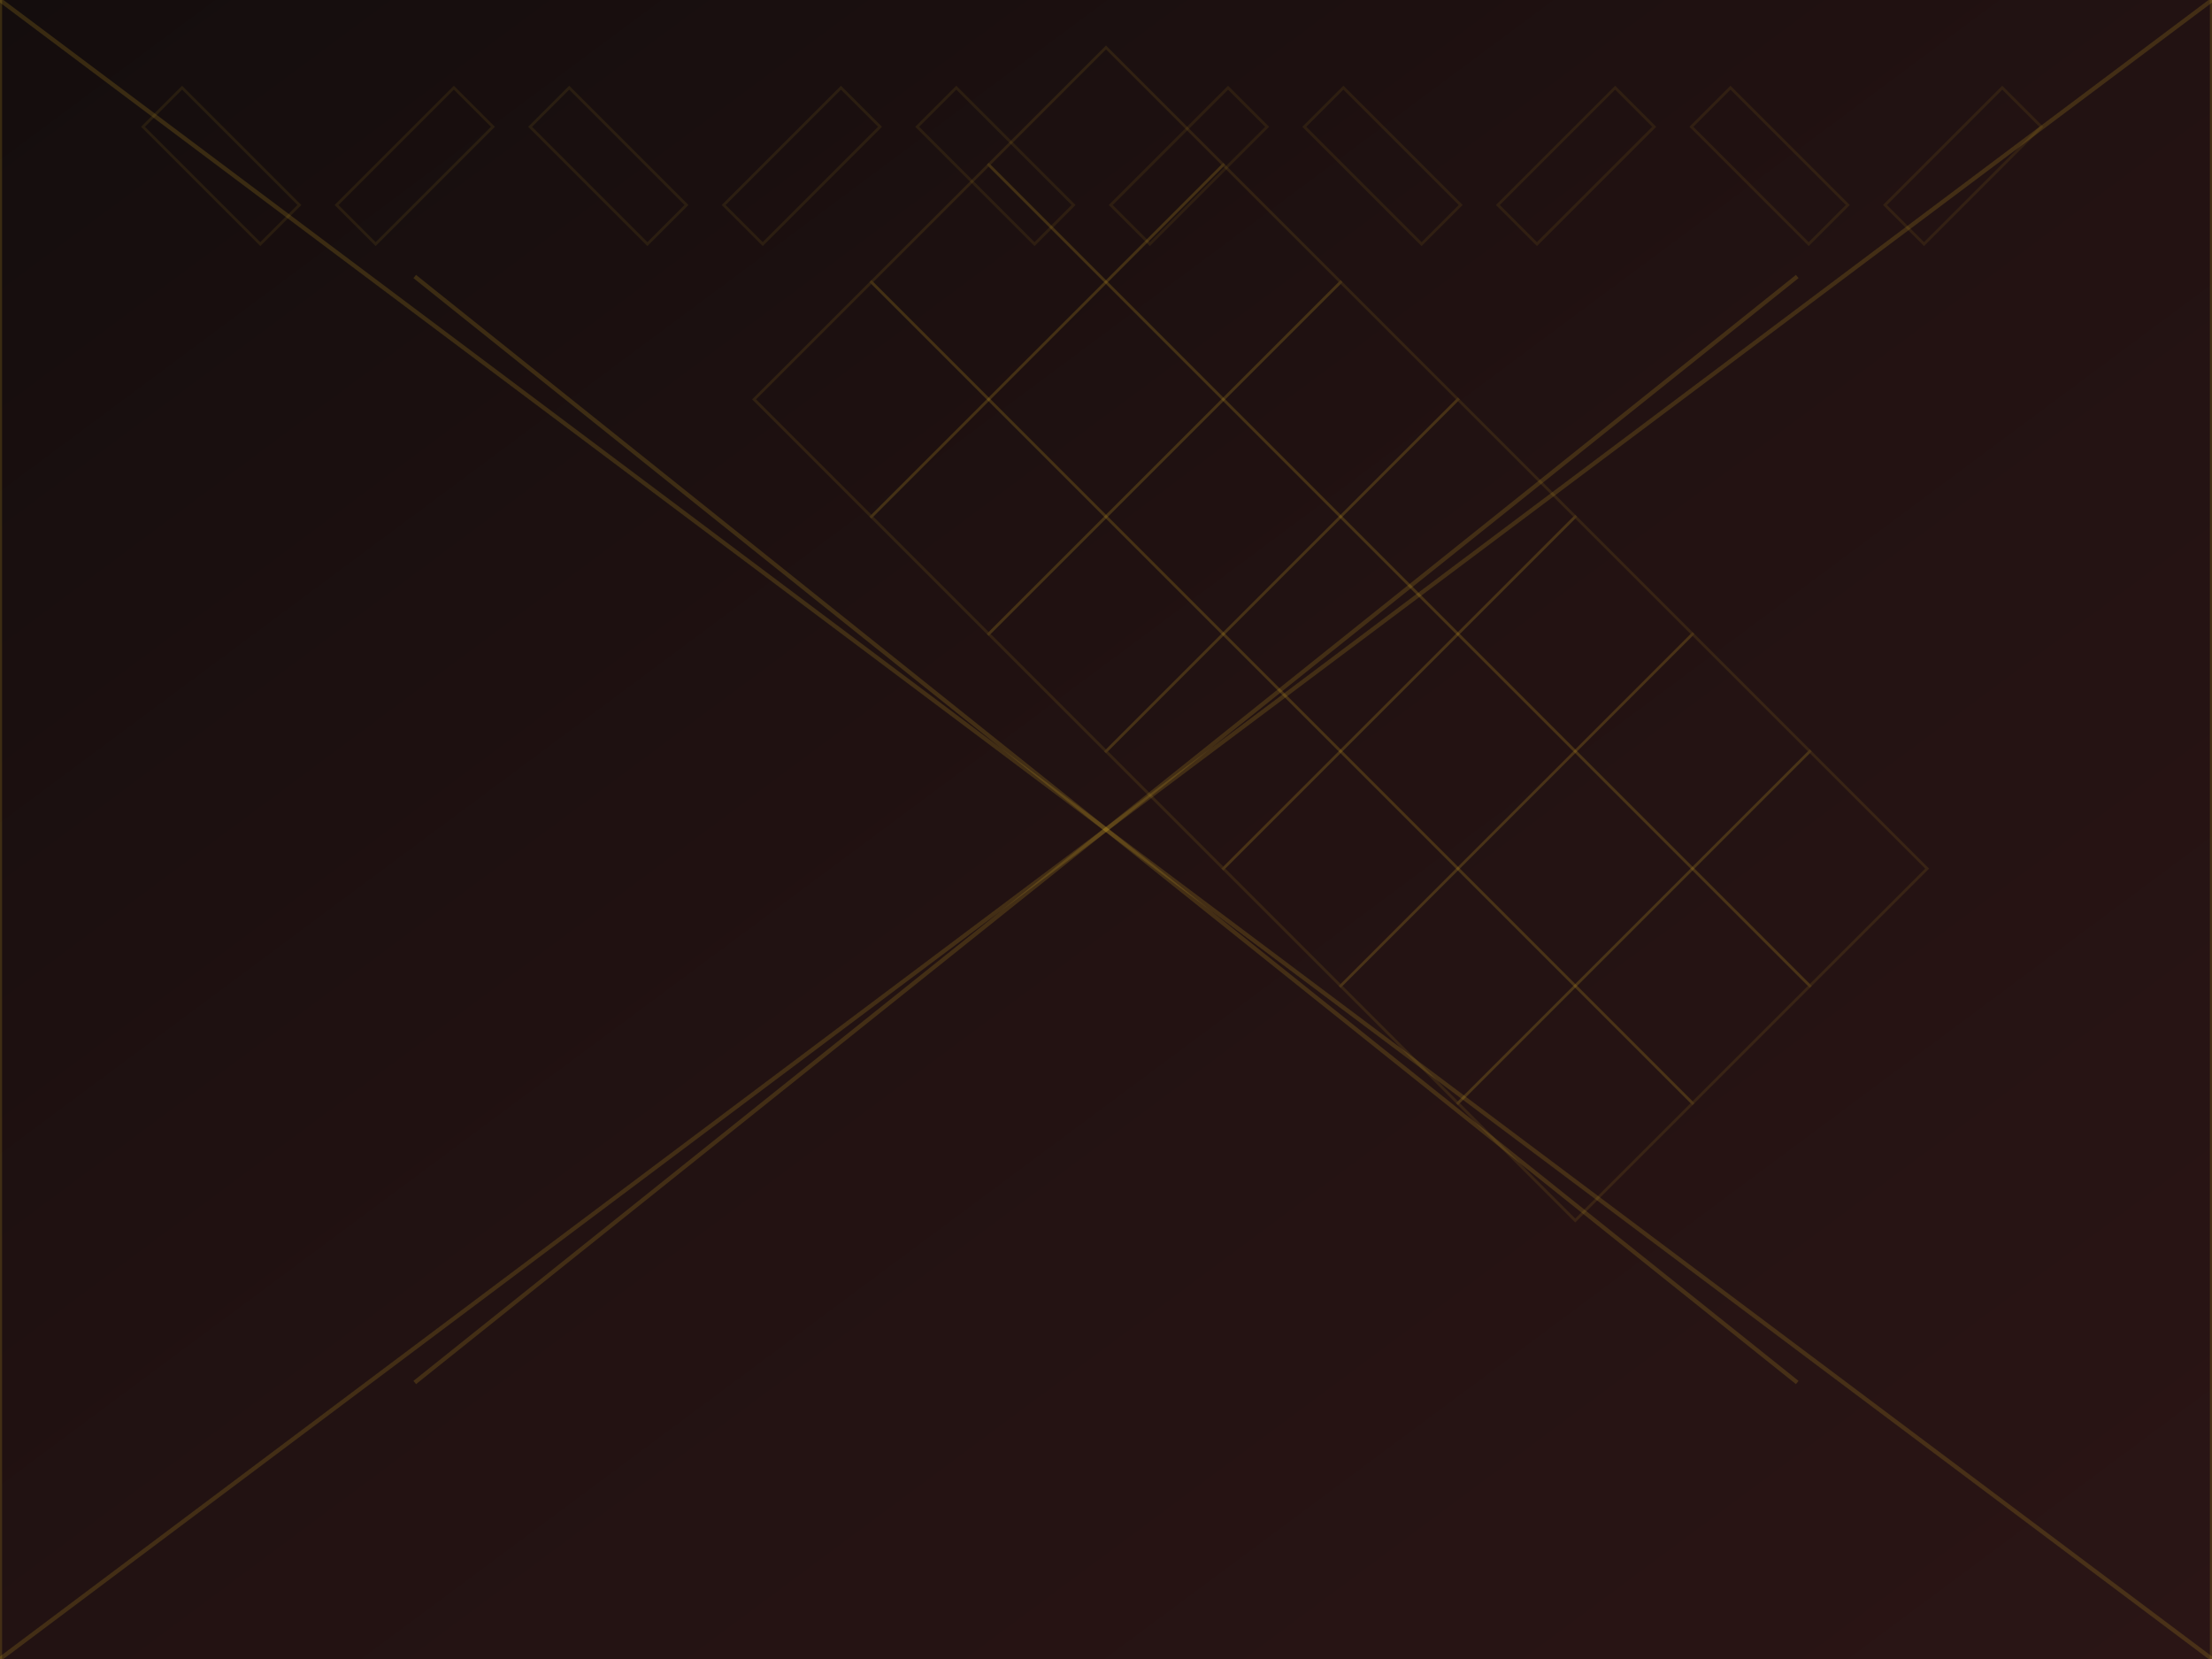
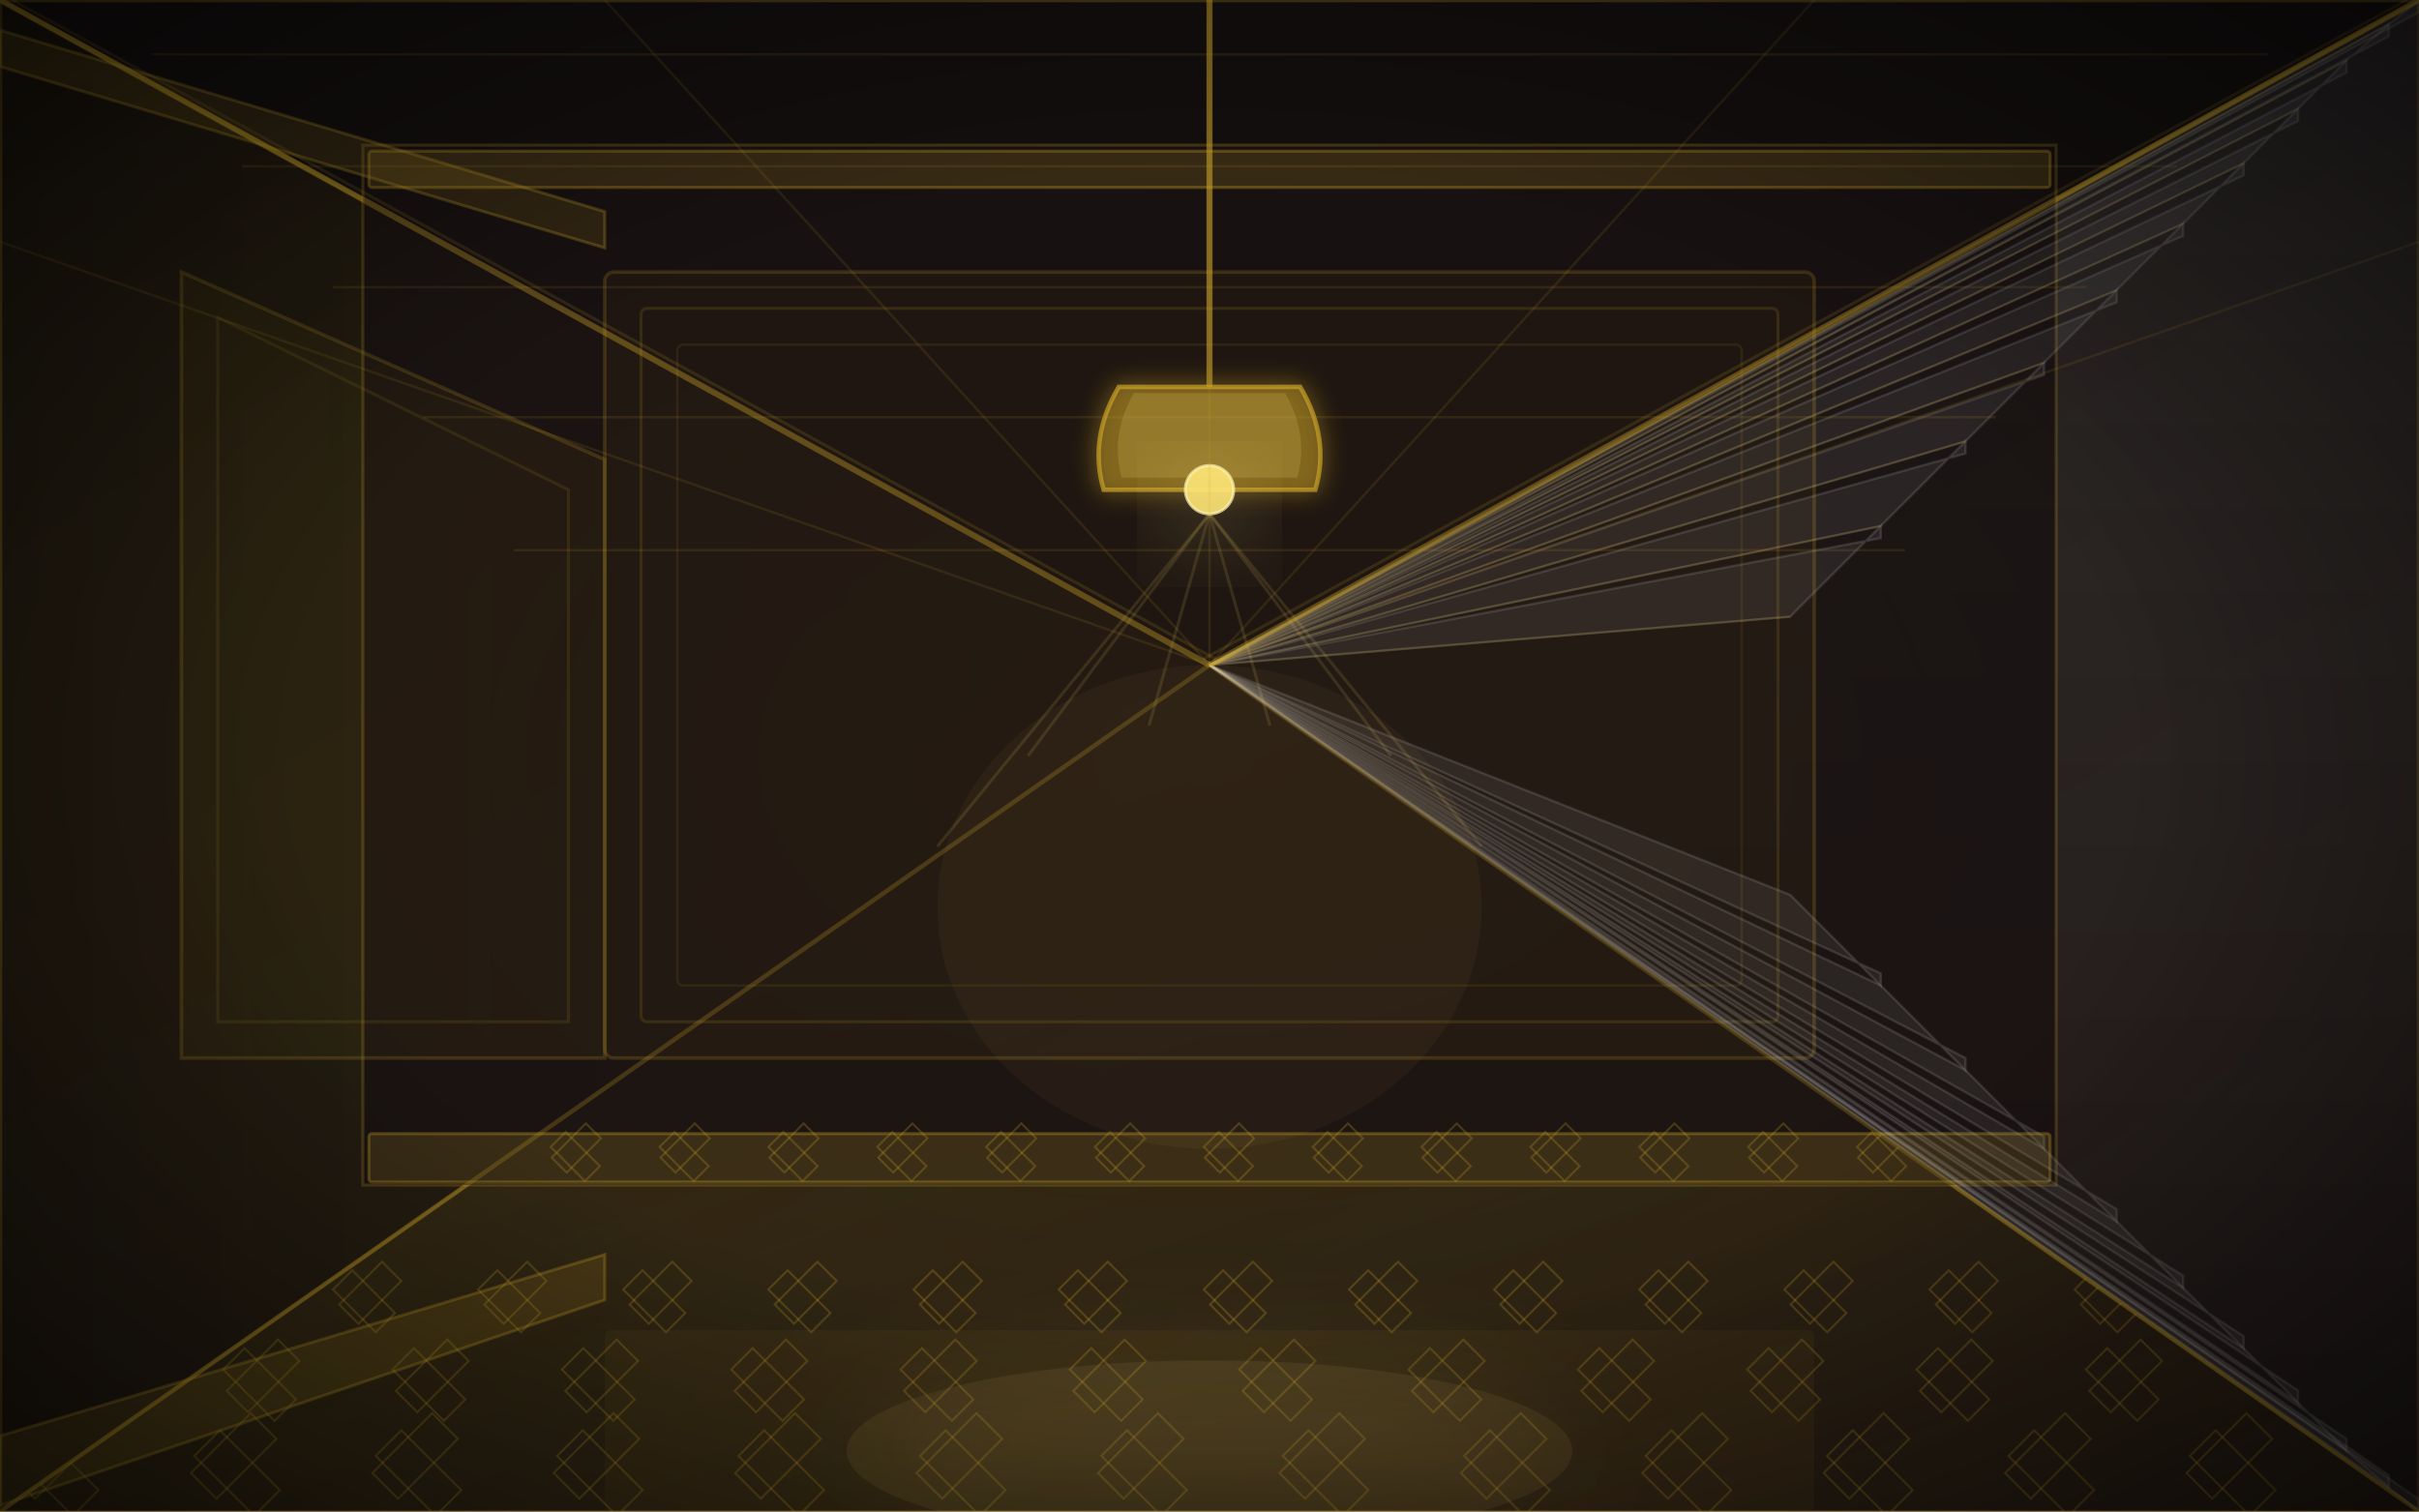
- <svg xmlns="http://www.w3.org/2000/svg" viewBox="0 0 800 600" width="800" height="600">
+ <svg xmlns="http://www.w3.org/2000/svg" viewBox="0 0 800 500" width="800" height="500">
  <defs>
-     <linearGradient id="bg" x1="0%" y1="0%" x2="100%" y2="100%">
-       <stop offset="0%" style="stop-color:#140d0d" />
-       <stop offset="50%" style="stop-color:#221212" />
-       <stop offset="100%" style="stop-color:#2a1515" />
+     <linearGradient id="if-bgBase" x1="0%" y1="0%" x2="100%" y2="100%">
+       <stop offset="0%" stop-color="#0f0c0c" />
+       <stop offset="50%" stop-color="#130e0e" />
+       <stop offset="100%" stop-color="#1a1212" />
    </linearGradient>
+     <radialGradient id="if-bgGlow" cx="50%" cy="50%" r="65%">
+       <stop offset="0%" stop-color="rgba(201,162,39,0.1)" />
+       <stop offset="55%" stop-color="rgba(201,162,39,0.02)" />
+       <stop offset="100%" stop-color="rgba(201,162,39,0)" />
+     </radialGradient>
+     <radialGradient id="if-lightGlow" cx="50%" cy="100%" r="80%">
+       <stop offset="0%" stop-color="rgba(255,230,120,0.55)" />
+       <stop offset="40%" stop-color="rgba(201,162,39,0.2)" />
+       <stop offset="100%" stop-color="rgba(201,162,39,0)" />
+     </radialGradient>
+     <linearGradient id="if-floorGrad" x1="0%" y1="0%" x2="100%" y2="100%">
+       <stop offset="0%" stop-color="rgba(201,162,39,0.22)" />
+       <stop offset="50%" stop-color="rgba(201,162,39,0.14)" />
+       <stop offset="100%" stop-color="rgba(201,162,39,0.06)" />
+     </linearGradient>
+     <linearGradient id="if-wallGrad" x1="0%" y1="0%" x2="0%" y2="100%">
+       <stop offset="0%" stop-color="rgba(255,255,255,0.1)" />
+       <stop offset="100%" stop-color="rgba(255,255,255,0.03)" />
+     </linearGradient>
+     <linearGradient id="if-leftWall" x1="0%" y1="0%" x2="100%" y2="0%">
+       <stop offset="0%" stop-color="rgba(201,162,39,0.06)" />
+       <stop offset="100%" stop-color="rgba(201,162,39,0.12)" />
+     </linearGradient>
+     <filter id="if-pendantGlow" x="-100%" y="-50%" width="300%" height="300%">
+       <feGaussianBlur stdDeviation="18" result="blur" />
+       <feMerge>
+         <feMergeNode in="blur" />
+         <feMergeNode in="SourceGraphic" />
+       </feMerge>
+     </filter>
+     <filter id="if-softGlow" x="-30%" y="-30%" width="160%" height="160%">
+       <feGaussianBlur stdDeviation="4" result="blur" />
+       <feMerge>
+         <feMergeNode in="blur" />
+         <feMergeNode in="SourceGraphic" />
+       </feMerge>
+     </filter>
+     <radialGradient id="if-vignette" cx="50%" cy="50%" r="75%">
+       <stop offset="50%" stop-color="transparent" />
+       <stop offset="100%" stop-color="rgba(0,0,0,0.7)" />
+     </radialGradient>
+     <clipPath id="if-roomClip">
+       <polygon points="0,0 800,0 800,500 0,500" />
+     </clipPath>
  </defs>
-   <rect width="800" height="600" fill="url(#bg)" />
-   <g fill="none" stroke="rgba(201,162,39,0.1)" stroke-width="1">
-     <g transform="translate(50,50)">
-       <g transform="translate(0,0)">
-         <rect x="0" y="0" width="60" height="20" transform="rotate(45,30,10)" />
+   <rect width="800" height="500" fill="url(#if-bgBase)" />
+   <rect width="800" height="500" fill="url(#if-bgGlow)" />
+   <polygon points="0,0 800,0 400,220" fill="rgba(20,15,15,0.95)" stroke="rgba(201,162,39,0.3)" stroke-width="1.5" />
+   <polygon points="0,500 800,500 400,220" fill="url(#if-floorGrad)" stroke="rgba(201,162,39,0.25)" stroke-width="1" />
+   <polygon points="0,0 400,220 0,500" fill="url(#if-leftWall)" stroke="rgba(201,162,39,0.25)" stroke-width="1.5" />
+   <polygon points="800,0 400,220 800,500" fill="url(#if-wallGrad)" stroke="rgba(201,162,39,0.2)" stroke-width="1.5" />
+   <rect x="120" y="48" width="560" height="344" fill="rgba(25,18,18,0.85)" stroke="rgba(201,162,39,0.25)" stroke-width="1" />
+   <rect x="200" y="90" width="400" height="260" rx="3" fill="rgba(201,162,39,0.04)" stroke="rgba(201,162,39,0.2)" stroke-width="1.2" />
+   <rect x="212" y="102" width="376" height="236" rx="2" fill="none" stroke="rgba(201,162,39,0.15)" stroke-width="1" />
+   <rect x="224" y="114" width="352" height="212" rx="2" fill="none" stroke="rgba(201,162,39,0.1)" stroke-width="0.8" />
+   <rect x="122" y="375" width="556" height="16" rx="1" fill="rgba(201,162,39,0.18)" stroke="rgba(201,162,39,0.35)" stroke-width="1" />
+   <rect x="122" y="50" width="556" height="12" rx="1" fill="rgba(201,162,39,0.18)" stroke="rgba(201,162,39,0.35)" stroke-width="1" />
+   <g clip-path="url(#if-roomClip)">
+     <g fill="rgba(255,255,255,0.07)" stroke="rgba(255,255,255,0.12)" stroke-width="0.8">
+       <polygon points="800,0 790,8 400,220 800,4" />
+       <polygon points="790,8 776,20 400,220 790,12" />
+       <polygon points="776,20 760,36 400,220 776,24" />
+       <polygon points="760,36 742,54 400,220 760,40" />
+       <polygon points="742,54 722,74 400,220 742,58" />
+       <polygon points="722,74 700,96 400,220 722,78" />
+       <polygon points="700,96 676,120 400,220 700,100" />
+       <polygon points="676,120 650,146 400,220 676,124" />
+       <polygon points="650,146 622,174 400,220 650,150" />
+       <polygon points="622,174 592,204 400,220 622,178" />
+       <polygon points="800,500 790,492 400,220 800,496" />
+       <polygon points="790,492 776,480 400,220 790,488" />
+       <polygon points="776,480 760,464 400,220 776,476" />
+       <polygon points="760,464 742,446 400,220 760,460" />
+       <polygon points="742,446 722,426 400,220 742,442" />
+       <polygon points="722,426 700,404 400,220 722,422" />
+       <polygon points="700,404 676,380 400,220 700,400" />
+       <polygon points="676,380 650,354 400,220 676,376" />
+       <polygon points="650,354 622,326 400,220 650,350" />
+       <polygon points="622,326 592,296 400,220 622,322" />
+     </g>
+     <g stroke="rgba(201,162,39,0.18)" stroke-width="0.6" fill="none">
+       <line x1="800" y1="0" x2="400" y2="220" />
+       <line x1="790" y1="8" x2="400" y2="220" />
+       <line x1="776" y1="20" x2="400" y2="220" />
+       <line x1="760" y1="36" x2="400" y2="220" />
+       <line x1="742" y1="54" x2="400" y2="220" />
+       <line x1="722" y1="74" x2="400" y2="220" />
+       <line x1="700" y1="96" x2="400" y2="220" />
+       <line x1="676" y1="120" x2="400" y2="220" />
+       <line x1="650" y1="146" x2="400" y2="220" />
+       <line x1="622" y1="174" x2="400" y2="220" />
+       <line x1="592" y1="204" x2="400" y2="220" />
+     </g>
+   </g>
+   <polygon points="60,90 200,152 200,350 60,350" fill="rgba(201,162,39,0.05)" stroke="rgba(201,162,39,0.2)" stroke-width="1.2" />
+   <polygon points="72,105 188,162 188,338 72,338" fill="none" stroke="rgba(201,162,39,0.12)" stroke-width="1" />
+   <polygon points="0,475 200,415 200,430 0,498" fill="rgba(201,162,39,0.15)" stroke="rgba(201,162,39,0.3)" stroke-width="1" />
+   <polygon points="0,10 200,70 200,82 0,22" fill="rgba(201,162,39,0.15)" stroke="rgba(201,162,39,0.3)" stroke-width="1" />
+   <clipPath id="if-floorClip">
+     <polygon points="0,500 800,500 400,220" />
+   </clipPath>
+   <g clip-path="url(#if-floorClip)">
+     <g fill="none" stroke="rgba(201,162,39,0.25)" stroke-width="0.7">
+       <g transform="translate(0,500)">
+         <g transform="translate(0,0)">
+           <rect x="-10" y="-28" width="28" height="12" transform="rotate(45)" />
+         </g>
+         <g transform="translate(30,0)">
+           <rect x="-10" y="-28" width="28" height="12" transform="rotate(-45)" />
+         </g>
+         <g transform="translate(60,0)">
+           <rect x="-10" y="-28" width="28" height="12" transform="rotate(45)" />
+         </g>
+         <g transform="translate(90,0)">
+           <rect x="-10" y="-28" width="28" height="12" transform="rotate(-45)" />
+         </g>
+         <g transform="translate(120,0)">
+           <rect x="-10" y="-28" width="28" height="12" transform="rotate(45)" />
+         </g>
+         <g transform="translate(150,0)">
+           <rect x="-10" y="-28" width="28" height="12" transform="rotate(-45)" />
+         </g>
+         <g transform="translate(180,0)">
+           <rect x="-10" y="-28" width="28" height="12" transform="rotate(45)" />
+         </g>
+         <g transform="translate(210,0)">
+           <rect x="-10" y="-28" width="28" height="12" transform="rotate(-45)" />
+         </g>
+         <g transform="translate(240,0)">
+           <rect x="-10" y="-28" width="28" height="12" transform="rotate(45)" />
+         </g>
+         <g transform="translate(270,0)">
+           <rect x="-10" y="-28" width="28" height="12" transform="rotate(-45)" />
+         </g>
+         <g transform="translate(300,0)">
+           <rect x="-10" y="-28" width="28" height="12" transform="rotate(45)" />
+         </g>
+         <g transform="translate(330,0)">
+           <rect x="-10" y="-28" width="28" height="12" transform="rotate(-45)" />
+         </g>
+         <g transform="translate(360,0)">
+           <rect x="-10" y="-28" width="28" height="12" transform="rotate(45)" />
+         </g>
+         <g transform="translate(390,0)">
+           <rect x="-10" y="-28" width="28" height="12" transform="rotate(-45)" />
+         </g>
+         <g transform="translate(420,0)">
+           <rect x="-10" y="-28" width="28" height="12" transform="rotate(45)" />
+         </g>
+         <g transform="translate(450,0)">
+           <rect x="-10" y="-28" width="28" height="12" transform="rotate(-45)" />
+         </g>
+         <g transform="translate(480,0)">
+           <rect x="-10" y="-28" width="28" height="12" transform="rotate(45)" />
+         </g>
+         <g transform="translate(510,0)">
+           <rect x="-10" y="-28" width="28" height="12" transform="rotate(-45)" />
+         </g>
+         <g transform="translate(540,0)">
+           <rect x="-10" y="-28" width="28" height="12" transform="rotate(45)" />
+         </g>
+         <g transform="translate(570,0)">
+           <rect x="-10" y="-28" width="28" height="12" transform="rotate(-45)" />
+         </g>
+         <g transform="translate(600,0)">
+           <rect x="-10" y="-28" width="28" height="12" transform="rotate(45)" />
+         </g>
+         <g transform="translate(630,0)">
+           <rect x="-10" y="-28" width="28" height="12" transform="rotate(-45)" />
+         </g>
+         <g transform="translate(660,0)">
+           <rect x="-10" y="-28" width="28" height="12" transform="rotate(45)" />
+         </g>
+         <g transform="translate(690,0)">
+           <rect x="-10" y="-28" width="28" height="12" transform="rotate(-45)" />
+         </g>
+         <g transform="translate(720,0)">
+           <rect x="-10" y="-28" width="28" height="12" transform="rotate(45)" />
+         </g>
+         <g transform="translate(750,0)">
+           <rect x="-10" y="-28" width="28" height="12" transform="rotate(-45)" />
+         </g>
+         <g transform="translate(780,0)">
+           <rect x="-10" y="-28" width="28" height="12" transform="rotate(45)" />
+         </g>
      </g>
-       <g transform="translate(70,0)">
-         <rect x="0" y="0" width="60" height="20" transform="rotate(-45,30,10)" />
+       <g transform="translate(15,470)">
+         <g transform="translate(0,0)">
+           <rect x="-10" y="-24" width="24" height="10" transform="rotate(45)" />
+         </g>
+         <g transform="translate(28,0)">
+           <rect x="-10" y="-24" width="24" height="10" transform="rotate(-45)" />
+         </g>
+         <g transform="translate(56,0)">
+           <rect x="-10" y="-24" width="24" height="10" transform="rotate(45)" />
+         </g>
+         <g transform="translate(84,0)">
+           <rect x="-10" y="-24" width="24" height="10" transform="rotate(-45)" />
+         </g>
+         <g transform="translate(112,0)">
+           <rect x="-10" y="-24" width="24" height="10" transform="rotate(45)" />
+         </g>
+         <g transform="translate(140,0)">
+           <rect x="-10" y="-24" width="24" height="10" transform="rotate(-45)" />
+         </g>
+         <g transform="translate(168,0)">
+           <rect x="-10" y="-24" width="24" height="10" transform="rotate(45)" />
+         </g>
+         <g transform="translate(196,0)">
+           <rect x="-10" y="-24" width="24" height="10" transform="rotate(-45)" />
+         </g>
+         <g transform="translate(224,0)">
+           <rect x="-10" y="-24" width="24" height="10" transform="rotate(45)" />
+         </g>
+         <g transform="translate(252,0)">
+           <rect x="-10" y="-24" width="24" height="10" transform="rotate(-45)" />
+         </g>
+         <g transform="translate(280,0)">
+           <rect x="-10" y="-24" width="24" height="10" transform="rotate(45)" />
+         </g>
+         <g transform="translate(308,0)">
+           <rect x="-10" y="-24" width="24" height="10" transform="rotate(-45)" />
+         </g>
+         <g transform="translate(336,0)">
+           <rect x="-10" y="-24" width="24" height="10" transform="rotate(45)" />
+         </g>
+         <g transform="translate(364,0)">
+           <rect x="-10" y="-24" width="24" height="10" transform="rotate(-45)" />
+         </g>
+         <g transform="translate(392,0)">
+           <rect x="-10" y="-24" width="24" height="10" transform="rotate(45)" />
+         </g>
+         <g transform="translate(420,0)">
+           <rect x="-10" y="-24" width="24" height="10" transform="rotate(-45)" />
+         </g>
+         <g transform="translate(448,0)">
+           <rect x="-10" y="-24" width="24" height="10" transform="rotate(45)" />
+         </g>
+         <g transform="translate(476,0)">
+           <rect x="-10" y="-24" width="24" height="10" transform="rotate(-45)" />
+         </g>
+         <g transform="translate(504,0)">
+           <rect x="-10" y="-24" width="24" height="10" transform="rotate(45)" />
+         </g>
+         <g transform="translate(532,0)">
+           <rect x="-10" y="-24" width="24" height="10" transform="rotate(-45)" />
+         </g>
+         <g transform="translate(560,0)">
+           <rect x="-10" y="-24" width="24" height="10" transform="rotate(45)" />
+         </g>
+         <g transform="translate(588,0)">
+           <rect x="-10" y="-24" width="24" height="10" transform="rotate(-45)" />
+         </g>
+         <g transform="translate(616,0)">
+           <rect x="-10" y="-24" width="24" height="10" transform="rotate(45)" />
+         </g>
+         <g transform="translate(644,0)">
+           <rect x="-10" y="-24" width="24" height="10" transform="rotate(-45)" />
+         </g>
+         <g transform="translate(672,0)">
+           <rect x="-10" y="-24" width="24" height="10" transform="rotate(45)" />
+         </g>
+         <g transform="translate(700,0)">
+           <rect x="-10" y="-24" width="24" height="10" transform="rotate(-45)" />
+         </g>
+         <g transform="translate(728,0)">
+           <rect x="-10" y="-24" width="24" height="10" transform="rotate(45)" />
+         </g>
+         <g transform="translate(756,0)">
+           <rect x="-10" y="-24" width="24" height="10" transform="rotate(-45)" />
+         </g>
+         <g transform="translate(784,0)">
+           <rect x="-10" y="-24" width="24" height="10" transform="rotate(45)" />
+         </g>
      </g>
-       <g transform="translate(140,0)">
-         <rect x="0" y="0" width="60" height="20" transform="rotate(45,30,10)" />
+       <g transform="translate(0,440)">
+         <g transform="translate(60,0)">
+           <rect x="-8" y="-20" width="20" height="9" transform="rotate(45)" />
+         </g>
+         <g transform="translate(84,0)">
+           <rect x="-8" y="-20" width="20" height="9" transform="rotate(-45)" />
+         </g>
+         <g transform="translate(108,0)">
+           <rect x="-8" y="-20" width="20" height="9" transform="rotate(45)" />
+         </g>
+         <g transform="translate(132,0)">
+           <rect x="-8" y="-20" width="20" height="9" transform="rotate(-45)" />
+         </g>
+         <g transform="translate(156,0)">
+           <rect x="-8" y="-20" width="20" height="9" transform="rotate(45)" />
+         </g>
+         <g transform="translate(180,0)">
+           <rect x="-8" y="-20" width="20" height="9" transform="rotate(-45)" />
+         </g>
+         <g transform="translate(204,0)">
+           <rect x="-8" y="-20" width="20" height="9" transform="rotate(45)" />
+         </g>
+         <g transform="translate(228,0)">
+           <rect x="-8" y="-20" width="20" height="9" transform="rotate(-45)" />
+         </g>
+         <g transform="translate(252,0)">
+           <rect x="-8" y="-20" width="20" height="9" transform="rotate(45)" />
+         </g>
+         <g transform="translate(276,0)">
+           <rect x="-8" y="-20" width="20" height="9" transform="rotate(-45)" />
+         </g>
+         <g transform="translate(300,0)">
+           <rect x="-8" y="-20" width="20" height="9" transform="rotate(45)" />
+         </g>
+         <g transform="translate(324,0)">
+           <rect x="-8" y="-20" width="20" height="9" transform="rotate(-45)" />
+         </g>
+         <g transform="translate(348,0)">
+           <rect x="-8" y="-20" width="20" height="9" transform="rotate(45)" />
+         </g>
+         <g transform="translate(372,0)">
+           <rect x="-8" y="-20" width="20" height="9" transform="rotate(-45)" />
+         </g>
+         <g transform="translate(396,0)">
+           <rect x="-8" y="-20" width="20" height="9" transform="rotate(45)" />
+         </g>
+         <g transform="translate(420,0)">
+           <rect x="-8" y="-20" width="20" height="9" transform="rotate(-45)" />
+         </g>
+         <g transform="translate(444,0)">
+           <rect x="-8" y="-20" width="20" height="9" transform="rotate(45)" />
+         </g>
+         <g transform="translate(468,0)">
+           <rect x="-8" y="-20" width="20" height="9" transform="rotate(-45)" />
+         </g>
+         <g transform="translate(492,0)">
+           <rect x="-8" y="-20" width="20" height="9" transform="rotate(45)" />
+         </g>
+         <g transform="translate(516,0)">
+           <rect x="-8" y="-20" width="20" height="9" transform="rotate(-45)" />
+         </g>
+         <g transform="translate(540,0)">
+           <rect x="-8" y="-20" width="20" height="9" transform="rotate(45)" />
+         </g>
+         <g transform="translate(564,0)">
+           <rect x="-8" y="-20" width="20" height="9" transform="rotate(-45)" />
+         </g>
+         <g transform="translate(588,0)">
+           <rect x="-8" y="-20" width="20" height="9" transform="rotate(45)" />
+         </g>
+         <g transform="translate(612,0)">
+           <rect x="-8" y="-20" width="20" height="9" transform="rotate(-45)" />
+         </g>
+         <g transform="translate(636,0)">
+           <rect x="-8" y="-20" width="20" height="9" transform="rotate(45)" />
+         </g>
+         <g transform="translate(660,0)">
+           <rect x="-8" y="-20" width="20" height="9" transform="rotate(-45)" />
+         </g>
+         <g transform="translate(684,0)">
+           <rect x="-8" y="-20" width="20" height="9" transform="rotate(45)" />
+         </g>
+         <g transform="translate(708,0)">
+           <rect x="-8" y="-20" width="20" height="9" transform="rotate(-45)" />
+         </g>
+         <g transform="translate(732,0)">
+           <rect x="-8" y="-20" width="20" height="9" transform="rotate(45)" />
+         </g>
      </g>
-       <g transform="translate(210,0)">
-         <rect x="0" y="0" width="60" height="20" transform="rotate(-45,30,10)" />
-       </g>
-       <g transform="translate(280,0)">
-         <rect x="0" y="0" width="60" height="20" transform="rotate(45,30,10)" />
-       </g>
-       <g transform="translate(350,0)">
-         <rect x="0" y="0" width="60" height="20" transform="rotate(-45,30,10)" />
-       </g>
-       <g transform="translate(420,0)">
-         <rect x="0" y="0" width="60" height="20" transform="rotate(45,30,10)" />
-       </g>
-       <g transform="translate(490,0)">
-         <rect x="0" y="0" width="60" height="20" transform="rotate(-45,30,10)" />
-       </g>
-       <g transform="translate(560,0)">
-         <rect x="0" y="0" width="60" height="20" transform="rotate(45,30,10)" />
-       </g>
-       <g transform="translate(630,0)">
-         <rect x="0" y="0" width="60" height="20" transform="rotate(-45,30,10)" />
+       <g transform="translate(120,390)">
+         <g transform="translate(60,0)">
+           <rect x="-6" y="-16" width="16" height="7" transform="rotate(45)" />
+         </g>
+         <g transform="translate(78,0)">
+           <rect x="-6" y="-16" width="16" height="7" transform="rotate(-45)" />
+         </g>
+         <g transform="translate(96,0)">
+           <rect x="-6" y="-16" width="16" height="7" transform="rotate(45)" />
+         </g>
+         <g transform="translate(114,0)">
+           <rect x="-6" y="-16" width="16" height="7" transform="rotate(-45)" />
+         </g>
+         <g transform="translate(132,0)">
+           <rect x="-6" y="-16" width="16" height="7" transform="rotate(45)" />
+         </g>
+         <g transform="translate(150,0)">
+           <rect x="-6" y="-16" width="16" height="7" transform="rotate(-45)" />
+         </g>
+         <g transform="translate(168,0)">
+           <rect x="-6" y="-16" width="16" height="7" transform="rotate(45)" />
+         </g>
+         <g transform="translate(186,0)">
+           <rect x="-6" y="-16" width="16" height="7" transform="rotate(-45)" />
+         </g>
+         <g transform="translate(204,0)">
+           <rect x="-6" y="-16" width="16" height="7" transform="rotate(45)" />
+         </g>
+         <g transform="translate(222,0)">
+           <rect x="-6" y="-16" width="16" height="7" transform="rotate(-45)" />
+         </g>
+         <g transform="translate(240,0)">
+           <rect x="-6" y="-16" width="16" height="7" transform="rotate(45)" />
+         </g>
+         <g transform="translate(258,0)">
+           <rect x="-6" y="-16" width="16" height="7" transform="rotate(-45)" />
+         </g>
+         <g transform="translate(276,0)">
+           <rect x="-6" y="-16" width="16" height="7" transform="rotate(45)" />
+         </g>
+         <g transform="translate(294,0)">
+           <rect x="-6" y="-16" width="16" height="7" transform="rotate(-45)" />
+         </g>
+         <g transform="translate(312,0)">
+           <rect x="-6" y="-16" width="16" height="7" transform="rotate(45)" />
+         </g>
+         <g transform="translate(330,0)">
+           <rect x="-6" y="-16" width="16" height="7" transform="rotate(-45)" />
+         </g>
+         <g transform="translate(348,0)">
+           <rect x="-6" y="-16" width="16" height="7" transform="rotate(45)" />
+         </g>
+         <g transform="translate(366,0)">
+           <rect x="-6" y="-16" width="16" height="7" transform="rotate(-45)" />
+         </g>
+         <g transform="translate(384,0)">
+           <rect x="-6" y="-16" width="16" height="7" transform="rotate(45)" />
+         </g>
+         <g transform="translate(402,0)">
+           <rect x="-6" y="-16" width="16" height="7" transform="rotate(-45)" />
+         </g>
+         <g transform="translate(420,0)">
+           <rect x="-6" y="-16" width="16" height="7" transform="rotate(45)" />
+         </g>
+         <g transform="translate(438,0)">
+           <rect x="-6" y="-16" width="16" height="7" transform="rotate(-45)" />
+         </g>
+         <g transform="translate(456,0)">
+           <rect x="-6" y="-16" width="16" height="7" transform="rotate(45)" />
+         </g>
+         <g transform="translate(474,0)">
+           <rect x="-6" y="-16" width="16" height="7" transform="rotate(-45)" />
+         </g>
+         <g transform="translate(492,0)">
+           <rect x="-6" y="-16" width="16" height="7" transform="rotate(45)" />
+         </g>
+         <g transform="translate(510,0)">
+           <rect x="-6" y="-16" width="16" height="7" transform="rotate(-45)" />
+         </g>
      </g>
    </g>
+     <rect x="200" y="440" width="400" height="60" fill="rgba(201,162,39,0.06)" rx="2" />
  </g>
-   <g fill="none" stroke="rgba(201,162,39,0.12)" stroke-width="1">
-     <g transform="translate(400,300) rotate(45)">
-       <rect x="-200" y="-200" width="60" height="60" />
-       <rect x="-140" y="-200" width="60" height="60" />
-       <rect x="-80" y="-200" width="60" height="60" />
-       <rect x="-20" y="-200" width="60" height="60" />
-       <rect x="40" y="-200" width="60" height="60" />
-       <rect x="100" y="-200" width="60" height="60" />
-       <rect x="160" y="-200" width="60" height="60" />
-       <rect x="-200" y="-140" width="60" height="60" />
-       <rect x="-140" y="-140" width="60" height="60" />
-       <rect x="-80" y="-140" width="60" height="60" />
-       <rect x="-20" y="-140" width="60" height="60" />
-       <rect x="40" y="-140" width="60" height="60" />
-       <rect x="100" y="-140" width="60" height="60" />
-       <rect x="160" y="-140" width="60" height="60" />
-       <rect x="-200" y="-80" width="60" height="60" />
-       <rect x="-140" y="-80" width="60" height="60" />
-       <rect x="-80" y="-80" width="60" height="60" />
-       <rect x="-20" y="-80" width="60" height="60" />
-       <rect x="40" y="-80" width="60" height="60" />
-       <rect x="100" y="-80" width="60" height="60" />
-       <rect x="160" y="-80" width="60" height="60" />
-     </g>
+   <line x1="400" y1="0" x2="400" y2="128" stroke="rgba(201,162,39,0.6)" stroke-width="2" />
+   <path d="M370,128 Q360,145 365,162 L435,162 Q440,145 430,128 Z" fill="rgba(201,162,39,0.35)" stroke="rgba(201,162,39,0.7)" stroke-width="1.5" filter="url(#if-softGlow)" />
+   <path d="M375,130 Q367,144 371,158 L429,158 Q433,144 425,130 Z" fill="rgba(255,230,120,0.15)" stroke="none" />
+   <circle cx="400" cy="162" r="8" fill="rgba(255,230,120,0.9)" stroke="rgba(255,245,180,0.7)" stroke-width="1" filter="url(#if-pendantGlow)" />
+   <ellipse cx="400" cy="480" rx="120" ry="30" fill="rgba(255,220,100,0.08)" filter="url(#if-pendantGlow)" />
+   <ellipse cx="400" cy="300" rx="90" ry="80" fill="rgba(255,220,100,0.04)" />
+   <g stroke="rgba(255,220,100,0.12)" stroke-width="1" fill="none">
+     <line x1="400" y1="170" x2="340" y2="250" />
+     <line x1="400" y1="170" x2="460" y2="250" />
+     <line x1="400" y1="170" x2="380" y2="240" />
+     <line x1="400" y1="170" x2="420" y2="240" />
+     <line x1="400" y1="170" x2="310" y2="280" />
+     <line x1="400" y1="170" x2="490" y2="280" />
  </g>
-   <g fill="none" stroke="rgba(201,162,39,0.2)" stroke-width="1.5">
-     <line x1="0" y1="0" x2="400" y2="300" />
-     <line x1="800" y1="0" x2="400" y2="300" />
-     <line x1="0" y1="600" x2="400" y2="300" />
-     <line x1="800" y1="600" x2="400" y2="300" />
-     <line x1="0" y1="0" x2="0" y2="600" />
-     <line x1="800" y1="0" x2="800" y2="600" />
-     <line x1="150" y1="100" x2="400" y2="300" />
-     <line x1="650" y1="100" x2="400" y2="300" />
-     <line x1="150" y1="500" x2="400" y2="300" />
-     <line x1="650" y1="500" x2="400" y2="300" />
+   <line x1="0" y1="0" x2="400" y2="220" stroke="rgba(201,162,39,0.35)" stroke-width="2" />
+   <line x1="4" y1="0" x2="402" y2="218" stroke="rgba(201,162,39,0.15)" stroke-width="1" />
+   <line x1="800" y1="0" x2="400" y2="220" stroke="rgba(201,162,39,0.35)" stroke-width="2" />
+   <line x1="796" y1="0" x2="398" y2="218" stroke="rgba(201,162,39,0.15)" stroke-width="1" />
+   <line x1="0" y1="500" x2="400" y2="220" stroke="rgba(201,162,39,0.2)" stroke-width="1.5" />
+   <line x1="800" y1="500" x2="400" y2="220" stroke="rgba(201,162,39,0.2)" stroke-width="1.5" />
+   <g stroke="rgba(201,162,39,0.12)" stroke-width="0.8" fill="none">
+     <line x1="200" y1="0" x2="400" y2="220" />
+     <line x1="400" y1="0" x2="400" y2="220" />
+     <line x1="600" y1="0" x2="400" y2="220" />
+     <line x1="0" y1="80" x2="400" y2="220" />
+     <line x1="800" y1="80" x2="400" y2="220" />
+     <line x1="50" y1="18" x2="750" y2="18" />
+     <line x1="80" y1="55" x2="720" y2="55" />
+     <line x1="110" y1="95" x2="690" y2="95" />
+     <line x1="140" y1="138" x2="660" y2="138" />
+     <line x1="170" y1="182" x2="630" y2="182" />
  </g>
+   <rect width="800" height="500" fill="url(#if-vignette)" />
</svg>
